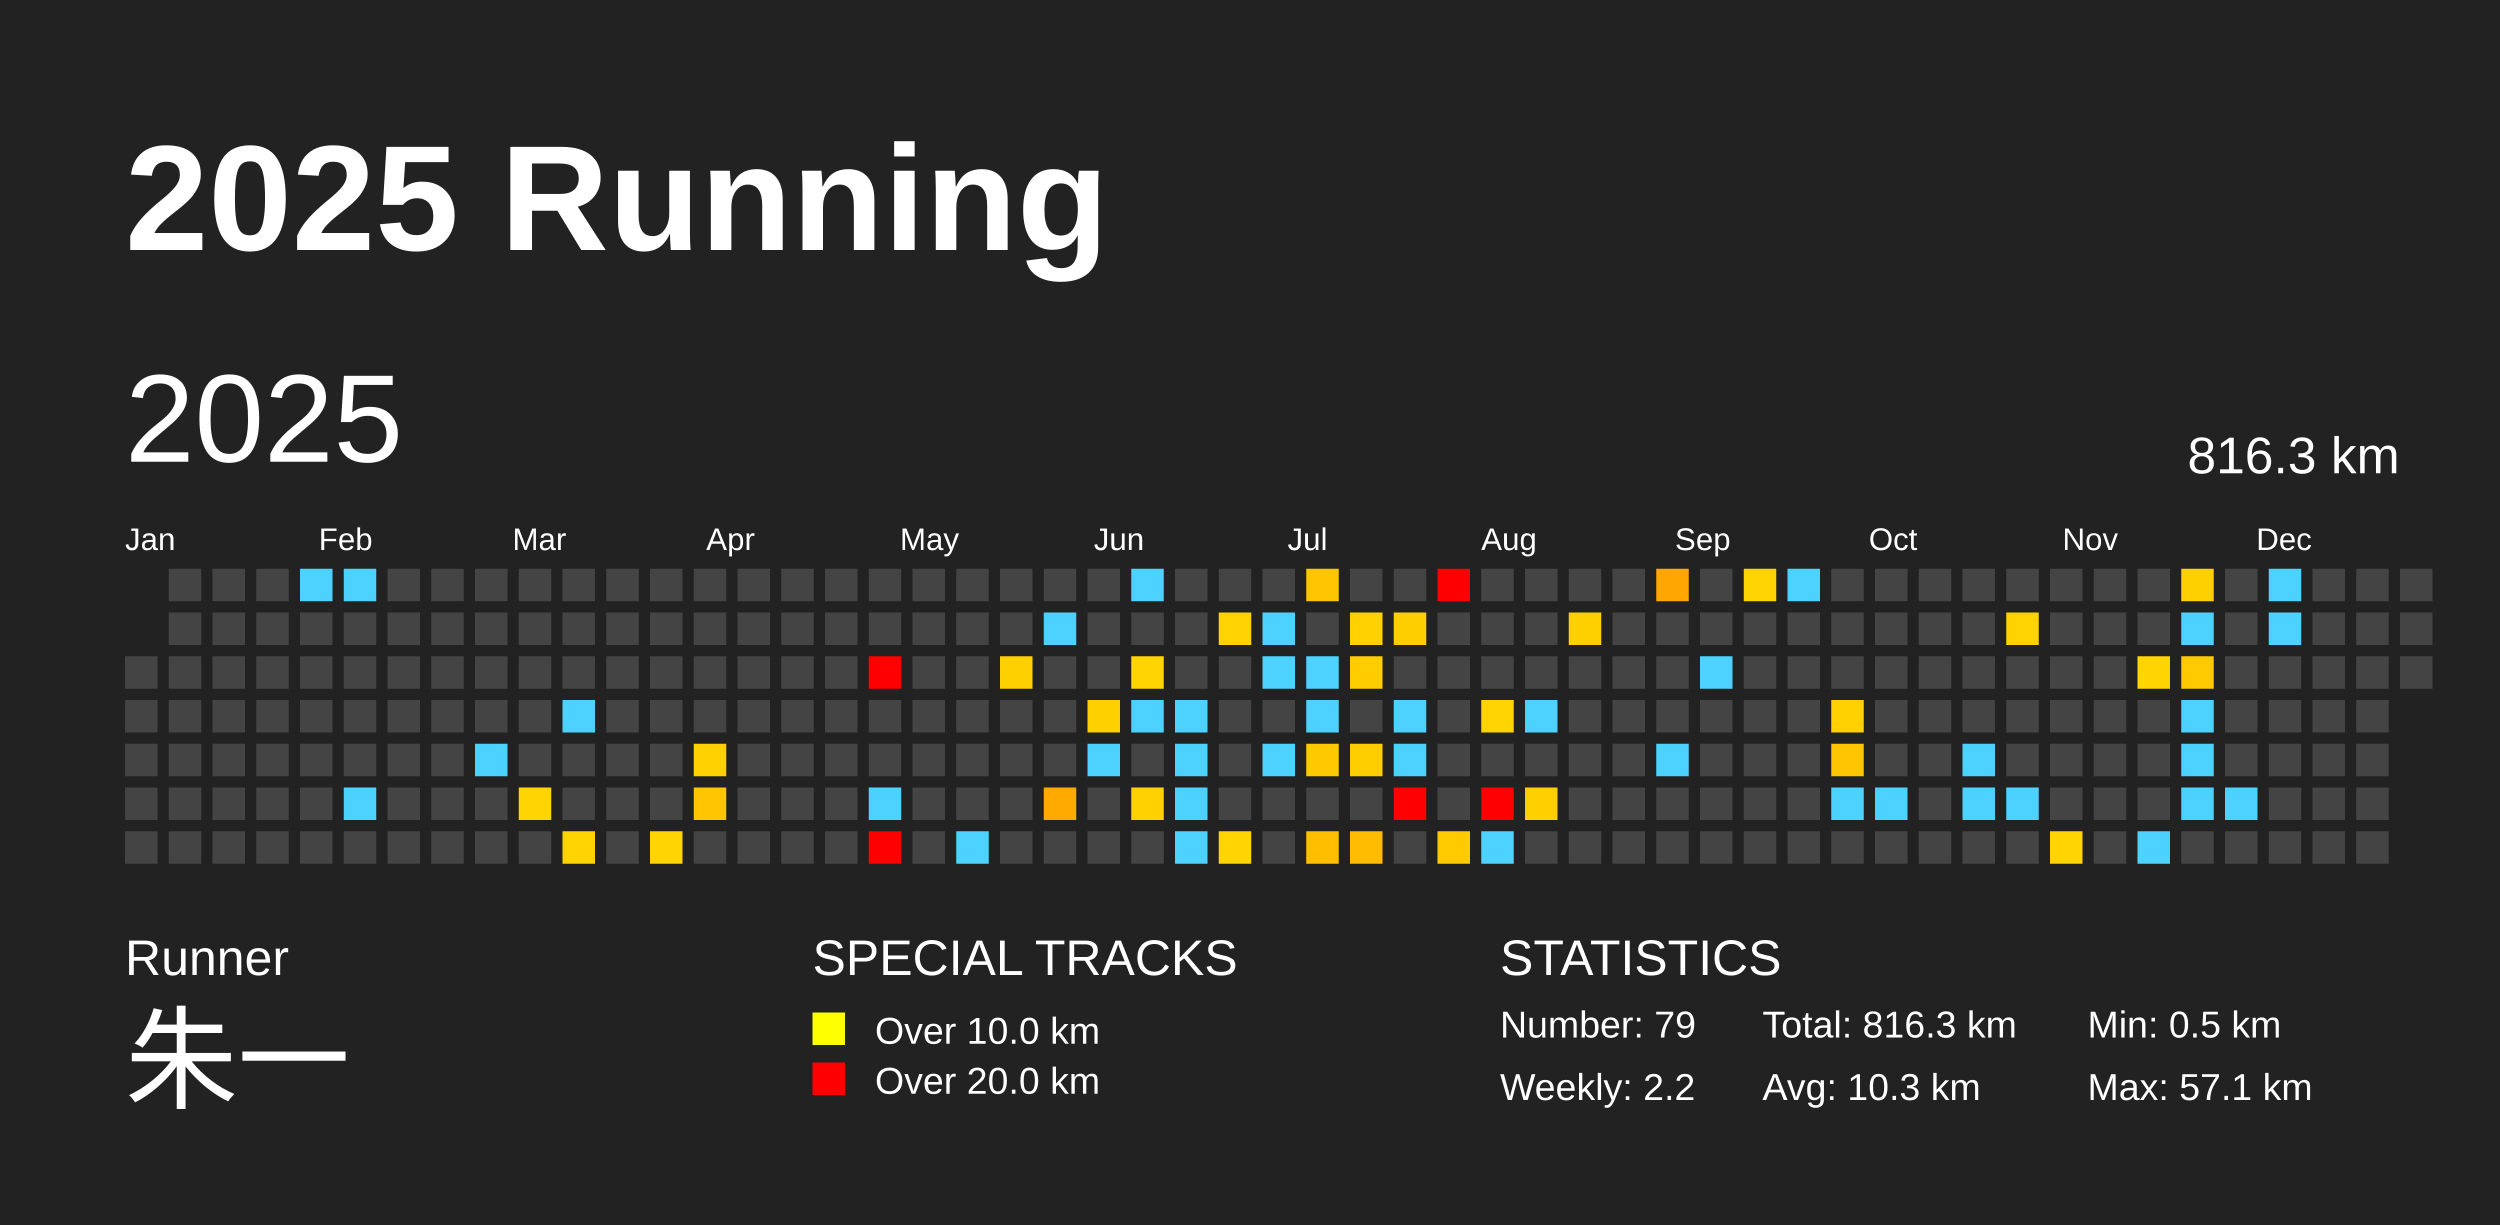
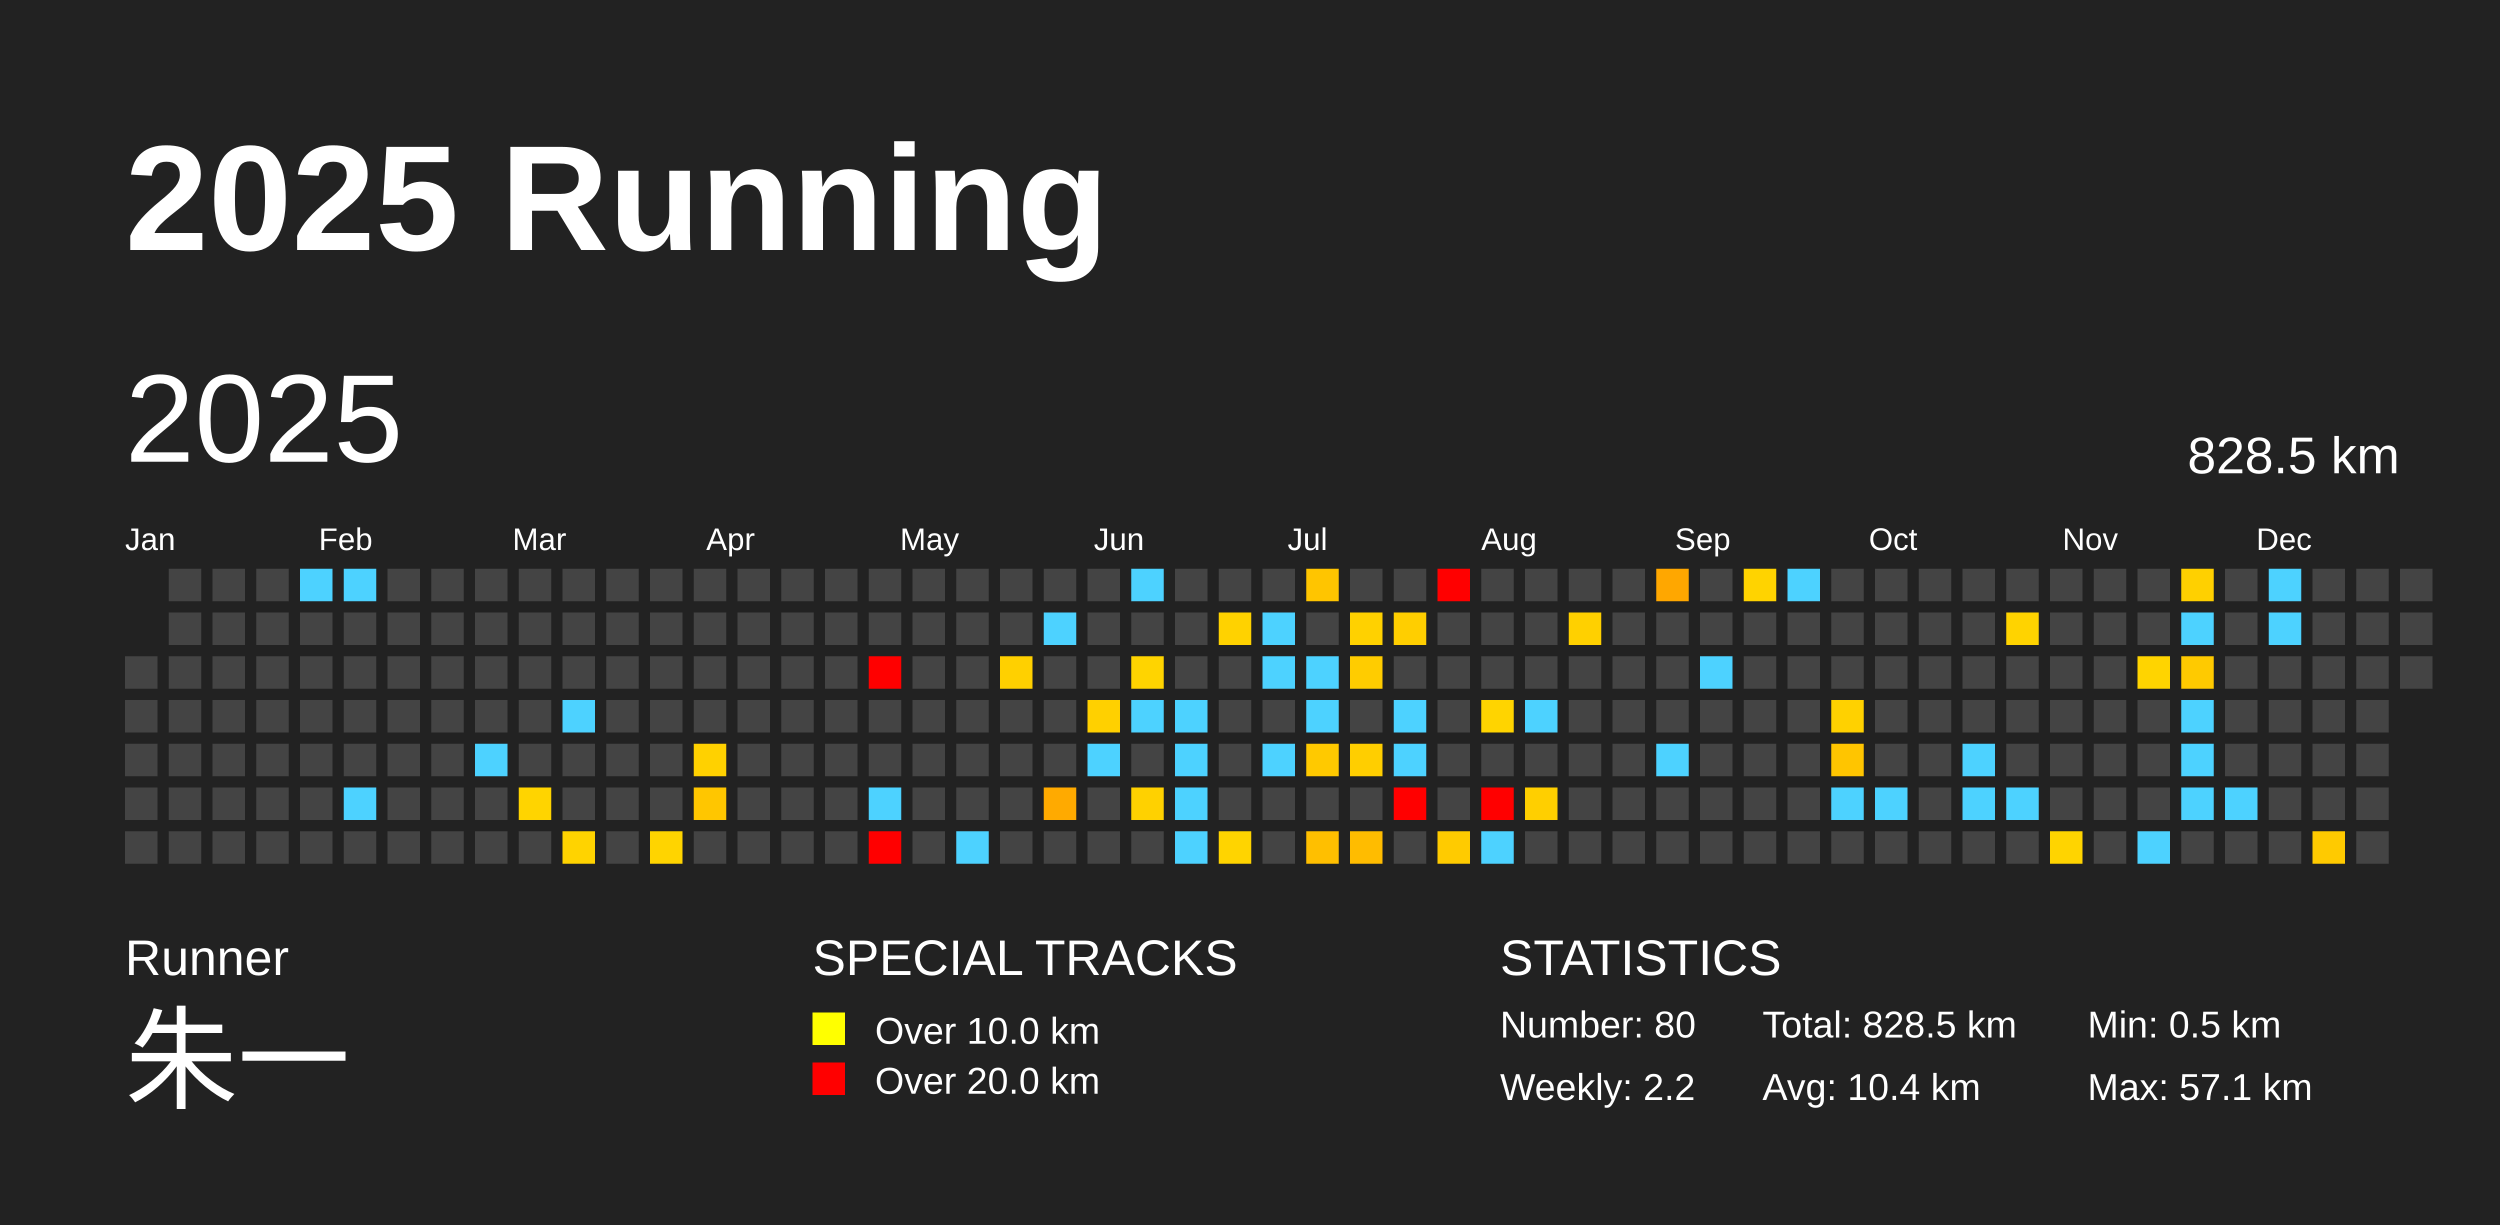
<svg xmlns="http://www.w3.org/2000/svg" baseProfile="full" height="98mm" version="1.1" viewBox="0,0,200,98" width="200mm">
  <defs />
  <rect fill="#222222" height="98" width="200" x="0" y="0" />
  <text fill="#FFFFFF" style="font-size:12px; font-family:Arial; font-weight:bold;" x="10" y="20">2025 Running</text>
  <text fill="#FFFFFF" style="font-size:4px; font-family:Arial" x="10" y="78">Runner</text>
  <text fill="#FFFFFF" style="font-size:9px; font-family:Arial" x="10" y="88">朱一</text>
  <text fill="#FFFFFF" style="font-size:4px; font-family:Arial" x="65" y="78">SPECIAL TRACKS</text>
  <rect fill="yellow" height="2.6" width="2.6" x="65" y="81" />
  <text fill="#FFFFFF" style="font-size:3px; font-family:Arial" x="70" y="83.5">Over 10.0 km</text>
  <rect fill="red" height="2.6" width="2.6" x="65" y="85" />
  <text fill="#FFFFFF" style="font-size:3px; font-family:Arial" x="70" y="87.5">Over 20.0 km</text>
  <text fill="#FFFFFF" style="font-size:4px; font-family:Arial" x="120" y="78">STATISTICS</text>
-   <text fill="#FFFFFF" style="font-size:3px; font-family:Arial" x="120" y="83">Number: 79</text>
+   <text fill="#FFFFFF" style="font-size:3px; font-family:Arial" x="120" y="83">Number: 80</text>
  <text fill="#FFFFFF" style="font-size:3px; font-family:Arial" x="120" y="88">Weekly: 2.2</text>
-   <text fill="#FFFFFF" style="font-size:3px; font-family:Arial" x="141" y="83">Total: 816.3 km</text>
-   <text fill="#FFFFFF" style="font-size:3px; font-family:Arial" x="141" y="88">Avg: 10.3 km</text>
+   <text fill="#FFFFFF" style="font-size:3px; font-family:Arial" x="141" y="83">Total: 828.5 km</text>
+   <text fill="#FFFFFF" style="font-size:3px; font-family:Arial" x="141" y="88">Avg: 10.4 km</text>
  <text fill="#FFFFFF" style="font-size:3px; font-family:Arial" x="167" y="83">Min: 0.5 km</text>
  <text fill="#FFFFFF" style="font-size:3px; font-family:Arial" x="167" y="88">Max: 57.1 km</text>
  <text dominant-baseline="hanging" fill="#FFFFFF" style="font-size:10.0px; font-family:Arial;" x="10" y="30">2025</text>
-   <text dominant-baseline="hanging" fill="#FFFFFF" style="font-size:4.125px; font-family:Arial;" x="175" y="35">816.3 km</text>
+   <text dominant-baseline="hanging" fill="#FFFFFF" style="font-size:4.125px; font-family:Arial;" x="175" y="35">828.5 km</text>
  <text fill="#FFFFFF" style="font-size:2.5px; font-family:Arial" x="10.0" y="44">Jan</text>
  <text fill="#FFFFFF" style="font-size:2.5px; font-family:Arial" x="25.5" y="44">Feb</text>
  <text fill="#FFFFFF" style="font-size:2.5px; font-family:Arial" x="41.0" y="44">Mar</text>
  <text fill="#FFFFFF" style="font-size:2.5px; font-family:Arial" x="56.5" y="44">Apr</text>
  <text fill="#FFFFFF" style="font-size:2.5px; font-family:Arial" x="72.0" y="44">May</text>
  <text fill="#FFFFFF" style="font-size:2.5px; font-family:Arial" x="87.5" y="44">Jun</text>
  <text fill="#FFFFFF" style="font-size:2.5px; font-family:Arial" x="103.0" y="44">Jul</text>
  <text fill="#FFFFFF" style="font-size:2.5px; font-family:Arial" x="118.5" y="44">Aug</text>
  <text fill="#FFFFFF" style="font-size:2.5px; font-family:Arial" x="134.0" y="44">Sep</text>
  <text fill="#FFFFFF" style="font-size:2.5px; font-family:Arial" x="149.5" y="44">Oct</text>
  <text fill="#FFFFFF" style="font-size:2.5px; font-family:Arial" x="165.0" y="44">Nov</text>
  <text fill="#FFFFFF" style="font-size:2.5px; font-family:Arial" x="180.5" y="44">Dec</text>
  <rect fill="#444444" height="2.6" width="2.6" x="10.0" y="52.5" />
  <rect fill="#444444" height="2.6" width="2.6" x="10.0" y="56.0" />
  <rect fill="#444444" height="2.6" width="2.6" x="10.0" y="59.5" />
  <rect fill="#444444" height="2.6" width="2.6" x="10.0" y="63.0" />
  <rect fill="#444444" height="2.6" width="2.6" x="10.0" y="66.5" />
  <rect fill="#444444" height="2.6" width="2.6" x="13.5" y="45.5" />
  <rect fill="#444444" height="2.6" width="2.6" x="13.5" y="49.0" />
  <rect fill="#444444" height="2.6" width="2.6" x="13.5" y="52.5" />
  <rect fill="#444444" height="2.6" width="2.6" x="13.5" y="56.0" />
  <rect fill="#444444" height="2.6" width="2.6" x="13.5" y="59.5" />
  <rect fill="#444444" height="2.6" width="2.6" x="13.5" y="63.0" />
  <rect fill="#444444" height="2.6" width="2.6" x="13.5" y="66.5" />
  <rect fill="#444444" height="2.6" width="2.6" x="17.0" y="45.5" />
  <rect fill="#444444" height="2.6" width="2.6" x="17.0" y="49.0" />
  <rect fill="#444444" height="2.6" width="2.6" x="17.0" y="52.5" />
  <rect fill="#444444" height="2.6" width="2.6" x="17.0" y="56.0" />
  <rect fill="#444444" height="2.6" width="2.6" x="17.0" y="59.5" />
  <rect fill="#444444" height="2.6" width="2.6" x="17.0" y="63.0" />
  <rect fill="#444444" height="2.6" width="2.6" x="17.0" y="66.5" />
  <rect fill="#444444" height="2.6" width="2.6" x="20.5" y="45.5" />
  <rect fill="#444444" height="2.6" width="2.6" x="20.5" y="49.0" />
  <rect fill="#444444" height="2.6" width="2.6" x="20.5" y="52.5" />
  <rect fill="#444444" height="2.6" width="2.6" x="20.5" y="56.0" />
  <rect fill="#444444" height="2.6" width="2.6" x="20.5" y="59.5" />
  <rect fill="#444444" height="2.6" width="2.6" x="20.5" y="63.0" />
  <rect fill="#444444" height="2.6" width="2.6" x="20.5" y="66.5" />
  <rect fill="#4dd2ff" height="2.6" width="2.6" x="24.0" y="45.5" />
  <rect fill="#444444" height="2.6" width="2.6" x="24.0" y="49.0" />
  <rect fill="#444444" height="2.6" width="2.6" x="24.0" y="52.5" />
  <rect fill="#444444" height="2.6" width="2.6" x="24.0" y="56.0" />
  <rect fill="#444444" height="2.6" width="2.6" x="24.0" y="59.5" />
  <rect fill="#444444" height="2.6" width="2.6" x="24.0" y="63.0" />
  <rect fill="#444444" height="2.6" width="2.6" x="24.0" y="66.5" />
  <rect fill="#4dd2ff" height="2.6" width="2.6" x="27.5" y="45.5" />
  <rect fill="#444444" height="2.6" width="2.6" x="27.5" y="49.0" />
  <rect fill="#444444" height="2.6" width="2.6" x="27.5" y="52.5" />
  <rect fill="#444444" height="2.6" width="2.6" x="27.5" y="56.0" />
  <rect fill="#444444" height="2.6" width="2.6" x="27.5" y="59.5" />
  <rect fill="#4dd2ff" height="2.6" width="2.6" x="27.5" y="63.0" />
  <rect fill="#444444" height="2.6" width="2.6" x="27.5" y="66.5" />
  <rect fill="#444444" height="2.6" width="2.6" x="31.0" y="45.5" />
  <rect fill="#444444" height="2.6" width="2.6" x="31.0" y="49.0" />
  <rect fill="#444444" height="2.6" width="2.6" x="31.0" y="52.5" />
  <rect fill="#444444" height="2.6" width="2.6" x="31.0" y="56.0" />
  <rect fill="#444444" height="2.6" width="2.6" x="31.0" y="59.5" />
  <rect fill="#444444" height="2.6" width="2.6" x="31.0" y="63.0" />
  <rect fill="#444444" height="2.6" width="2.6" x="31.0" y="66.5" />
  <rect fill="#444444" height="2.6" width="2.6" x="34.5" y="45.5" />
  <rect fill="#444444" height="2.6" width="2.6" x="34.5" y="49.0" />
  <rect fill="#444444" height="2.6" width="2.6" x="34.5" y="52.5" />
  <rect fill="#444444" height="2.6" width="2.6" x="34.5" y="56.0" />
  <rect fill="#444444" height="2.6" width="2.6" x="34.5" y="59.5" />
  <rect fill="#444444" height="2.6" width="2.6" x="34.5" y="63.0" />
  <rect fill="#444444" height="2.6" width="2.6" x="34.5" y="66.5" />
  <rect fill="#444444" height="2.6" width="2.6" x="38.0" y="45.5" />
  <rect fill="#444444" height="2.6" width="2.6" x="38.0" y="49.0" />
  <rect fill="#444444" height="2.6" width="2.6" x="38.0" y="52.5" />
  <rect fill="#444444" height="2.6" width="2.6" x="38.0" y="56.0" />
  <rect fill="#4dd2ff" height="2.6" width="2.6" x="38.0" y="59.5" />
  <rect fill="#444444" height="2.6" width="2.6" x="38.0" y="63.0" />
  <rect fill="#444444" height="2.6" width="2.6" x="38.0" y="66.5" />
  <rect fill="#444444" height="2.6" width="2.6" x="41.5" y="45.5" />
  <rect fill="#444444" height="2.6" width="2.6" x="41.5" y="49.0" />
  <rect fill="#444444" height="2.6" width="2.6" x="41.5" y="52.5" />
  <rect fill="#444444" height="2.6" width="2.6" x="41.5" y="56.0" />
  <rect fill="#444444" height="2.6" width="2.6" x="41.5" y="59.5" />
  <rect fill="#ffd400" height="2.6" width="2.6" x="41.5" y="63.0" />
  <rect fill="#444444" height="2.6" width="2.6" x="41.5" y="66.5" />
  <rect fill="#444444" height="2.6" width="2.6" x="45.0" y="45.5" />
  <rect fill="#444444" height="2.6" width="2.6" x="45.0" y="49.0" />
  <rect fill="#444444" height="2.6" width="2.6" x="45.0" y="52.5" />
  <rect fill="#4dd2ff" height="2.6" width="2.6" x="45.0" y="56.0" />
  <rect fill="#444444" height="2.6" width="2.6" x="45.0" y="59.5" />
  <rect fill="#444444" height="2.6" width="2.6" x="45.0" y="63.0" />
  <rect fill="#ffd300" height="2.6" width="2.6" x="45.0" y="66.5" />
  <rect fill="#444444" height="2.6" width="2.6" x="48.5" y="45.5" />
  <rect fill="#444444" height="2.6" width="2.6" x="48.5" y="49.0" />
  <rect fill="#444444" height="2.6" width="2.6" x="48.5" y="52.5" />
  <rect fill="#444444" height="2.6" width="2.6" x="48.5" y="56.0" />
  <rect fill="#444444" height="2.6" width="2.6" x="48.5" y="59.5" />
  <rect fill="#444444" height="2.6" width="2.6" x="48.5" y="63.0" />
  <rect fill="#444444" height="2.6" width="2.6" x="48.5" y="66.5" />
  <rect fill="#444444" height="2.6" width="2.6" x="52.0" y="45.5" />
  <rect fill="#444444" height="2.6" width="2.6" x="52.0" y="49.0" />
  <rect fill="#444444" height="2.6" width="2.6" x="52.0" y="52.5" />
  <rect fill="#444444" height="2.6" width="2.6" x="52.0" y="56.0" />
  <rect fill="#444444" height="2.6" width="2.6" x="52.0" y="59.5" />
  <rect fill="#444444" height="2.6" width="2.6" x="52.0" y="63.0" />
  <rect fill="#ffd400" height="2.6" width="2.6" x="52.0" y="66.5" />
  <rect fill="#444444" height="2.6" width="2.6" x="55.5" y="45.5" />
  <rect fill="#444444" height="2.6" width="2.6" x="55.5" y="49.0" />
  <rect fill="#444444" height="2.6" width="2.6" x="55.5" y="52.5" />
  <rect fill="#444444" height="2.6" width="2.6" x="55.5" y="56.0" />
  <rect fill="#ffd100" height="2.6" width="2.6" x="55.5" y="59.5" />
  <rect fill="#ffc600" height="2.6" width="2.6" x="55.5" y="63.0" />
  <rect fill="#444444" height="2.6" width="2.6" x="55.5" y="66.5" />
  <rect fill="#444444" height="2.6" width="2.6" x="59.0" y="45.5" />
  <rect fill="#444444" height="2.6" width="2.6" x="59.0" y="49.0" />
  <rect fill="#444444" height="2.6" width="2.6" x="59.0" y="52.5" />
  <rect fill="#444444" height="2.6" width="2.6" x="59.0" y="56.0" />
  <rect fill="#444444" height="2.6" width="2.6" x="59.0" y="59.5" />
  <rect fill="#444444" height="2.6" width="2.6" x="59.0" y="63.0" />
  <rect fill="#444444" height="2.6" width="2.6" x="59.0" y="66.5" />
  <rect fill="#444444" height="2.6" width="2.6" x="62.5" y="45.5" />
  <rect fill="#444444" height="2.6" width="2.6" x="62.5" y="49.0" />
  <rect fill="#444444" height="2.6" width="2.6" x="62.5" y="52.5" />
  <rect fill="#444444" height="2.6" width="2.6" x="62.5" y="56.0" />
  <rect fill="#444444" height="2.6" width="2.6" x="62.5" y="59.5" />
  <rect fill="#444444" height="2.6" width="2.6" x="62.5" y="63.0" />
  <rect fill="#444444" height="2.6" width="2.6" x="62.5" y="66.5" />
  <rect fill="#444444" height="2.6" width="2.6" x="66.0" y="45.5" />
  <rect fill="#444444" height="2.6" width="2.6" x="66.0" y="49.0" />
  <rect fill="#444444" height="2.6" width="2.6" x="66.0" y="52.5" />
  <rect fill="#444444" height="2.6" width="2.6" x="66.0" y="56.0" />
  <rect fill="#444444" height="2.6" width="2.6" x="66.0" y="59.5" />
  <rect fill="#444444" height="2.6" width="2.6" x="66.0" y="63.0" />
  <rect fill="#444444" height="2.6" width="2.6" x="66.0" y="66.5" />
  <rect fill="#444444" height="2.6" width="2.6" x="69.5" y="45.5" />
  <rect fill="#444444" height="2.6" width="2.6" x="69.5" y="49.0" />
  <rect fill="red" height="2.6" width="2.6" x="69.5" y="52.5" />
  <rect fill="#444444" height="2.6" width="2.6" x="69.5" y="56.0" />
  <rect fill="#444444" height="2.6" width="2.6" x="69.5" y="59.5" />
  <rect fill="#4dd2ff" height="2.6" width="2.6" x="69.5" y="63.0" />
  <rect fill="red" height="2.6" width="2.6" x="69.5" y="66.5" />
  <rect fill="#444444" height="2.6" width="2.6" x="73.0" y="45.5" />
  <rect fill="#444444" height="2.6" width="2.6" x="73.0" y="49.0" />
  <rect fill="#444444" height="2.6" width="2.6" x="73.0" y="52.5" />
  <rect fill="#444444" height="2.6" width="2.6" x="73.0" y="56.0" />
  <rect fill="#444444" height="2.6" width="2.6" x="73.0" y="59.5" />
  <rect fill="#444444" height="2.6" width="2.6" x="73.0" y="63.0" />
  <rect fill="#444444" height="2.6" width="2.6" x="73.0" y="66.5" />
  <rect fill="#444444" height="2.6" width="2.6" x="76.5" y="45.5" />
  <rect fill="#444444" height="2.6" width="2.6" x="76.5" y="49.0" />
  <rect fill="#444444" height="2.6" width="2.6" x="76.5" y="52.5" />
  <rect fill="#444444" height="2.6" width="2.6" x="76.5" y="56.0" />
  <rect fill="#444444" height="2.6" width="2.6" x="76.5" y="59.5" />
  <rect fill="#444444" height="2.6" width="2.6" x="76.5" y="63.0" />
  <rect fill="#4dd2ff" height="2.6" width="2.6" x="76.5" y="66.5" />
  <rect fill="#444444" height="2.6" width="2.6" x="80.0" y="45.5" />
  <rect fill="#444444" height="2.6" width="2.6" x="80.0" y="49.0" />
  <rect fill="#ffd000" height="2.6" width="2.6" x="80.0" y="52.5" />
  <rect fill="#444444" height="2.6" width="2.6" x="80.0" y="56.0" />
  <rect fill="#444444" height="2.6" width="2.6" x="80.0" y="59.5" />
  <rect fill="#444444" height="2.6" width="2.6" x="80.0" y="63.0" />
  <rect fill="#444444" height="2.6" width="2.6" x="80.0" y="66.5" />
  <rect fill="#444444" height="2.6" width="2.6" x="83.5" y="45.5" />
  <rect fill="#4dd2ff" height="2.6" width="2.6" x="83.5" y="49.0" />
  <rect fill="#444444" height="2.6" width="2.6" x="83.5" y="52.5" />
  <rect fill="#444444" height="2.6" width="2.6" x="83.5" y="56.0" />
  <rect fill="#444444" height="2.6" width="2.6" x="83.5" y="59.5" />
  <rect fill="#ffaa00" height="2.6" width="2.6" x="83.5" y="63.0" />
  <rect fill="#444444" height="2.6" width="2.6" x="83.5" y="66.5" />
  <rect fill="#444444" height="2.6" width="2.6" x="87.0" y="45.5" />
  <rect fill="#444444" height="2.6" width="2.6" x="87.0" y="49.0" />
  <rect fill="#444444" height="2.6" width="2.6" x="87.0" y="52.5" />
  <rect fill="#ffd000" height="2.6" width="2.6" x="87.0" y="56.0" />
  <rect fill="#4dd2ff" height="2.6" width="2.6" x="87.0" y="59.5" />
  <rect fill="#444444" height="2.6" width="2.6" x="87.0" y="63.0" />
  <rect fill="#444444" height="2.6" width="2.6" x="87.0" y="66.5" />
  <rect fill="#4dd2ff" height="2.6" width="2.6" x="90.5" y="45.5" />
  <rect fill="#444444" height="2.6" width="2.6" x="90.5" y="49.0" />
  <rect fill="#ffd400" height="2.6" width="2.6" x="90.5" y="52.5" />
  <rect fill="#4dd2ff" height="2.6" width="2.6" x="90.5" y="56.0" />
  <rect fill="#444444" height="2.6" width="2.6" x="90.5" y="59.5" />
  <rect fill="#ffd100" height="2.6" width="2.6" x="90.5" y="63.0" />
  <rect fill="#444444" height="2.6" width="2.6" x="90.5" y="66.5" />
  <rect fill="#444444" height="2.6" width="2.6" x="94.0" y="45.5" />
  <rect fill="#444444" height="2.6" width="2.6" x="94.0" y="49.0" />
  <rect fill="#444444" height="2.6" width="2.6" x="94.0" y="52.5" />
  <rect fill="#4dd2ff" height="2.6" width="2.6" x="94.0" y="56.0" />
  <rect fill="#4dd2ff" height="2.6" width="2.6" x="94.0" y="59.5" />
  <rect fill="#4dd2ff" height="2.6" width="2.6" x="94.0" y="63.0" />
  <rect fill="#4dd2ff" height="2.6" width="2.6" x="94.0" y="66.5" />
  <rect fill="#444444" height="2.6" width="2.6" x="97.5" y="45.5" />
  <rect fill="#ffd200" height="2.6" width="2.6" x="97.5" y="49.0" />
  <rect fill="#444444" height="2.6" width="2.6" x="97.5" y="52.5" />
  <rect fill="#444444" height="2.6" width="2.6" x="97.5" y="56.0" />
  <rect fill="#444444" height="2.6" width="2.6" x="97.5" y="59.5" />
  <rect fill="#444444" height="2.6" width="2.6" x="97.5" y="63.0" />
  <rect fill="#ffd400" height="2.6" width="2.6" x="97.5" y="66.5" />
  <rect fill="#444444" height="2.6" width="2.6" x="101.0" y="45.5" />
  <rect fill="#4dd2ff" height="2.6" width="2.6" x="101.0" y="49.0" />
  <rect fill="#4dd2ff" height="2.6" width="2.6" x="101.0" y="52.5" />
  <rect fill="#444444" height="2.6" width="2.6" x="101.0" y="56.0" />
  <rect fill="#4dd2ff" height="2.6" width="2.6" x="101.0" y="59.5" />
  <rect fill="#444444" height="2.6" width="2.6" x="101.0" y="63.0" />
  <rect fill="#444444" height="2.6" width="2.6" x="101.0" y="66.5" />
  <rect fill="#ffc500" height="2.6" width="2.6" x="104.5" y="45.5" />
  <rect fill="#444444" height="2.6" width="2.6" x="104.5" y="49.0" />
  <rect fill="#4dd2ff" height="2.6" width="2.6" x="104.5" y="52.5" />
  <rect fill="#4dd2ff" height="2.6" width="2.6" x="104.5" y="56.0" />
  <rect fill="#ffc900" height="2.6" width="2.6" x="104.5" y="59.5" />
  <rect fill="#444444" height="2.6" width="2.6" x="104.5" y="63.0" />
  <rect fill="#ffbf00" height="2.6" width="2.6" x="104.5" y="66.5" />
  <rect fill="#444444" height="2.6" width="2.6" x="108.0" y="45.5" />
  <rect fill="#ffd100" height="2.6" width="2.6" x="108.0" y="49.0" />
  <rect fill="#ffcc00" height="2.6" width="2.6" x="108.0" y="52.5" />
  <rect fill="#444444" height="2.6" width="2.6" x="108.0" y="56.0" />
  <rect fill="#ffce00" height="2.6" width="2.6" x="108.0" y="59.5" />
  <rect fill="#444444" height="2.6" width="2.6" x="108.0" y="63.0" />
  <rect fill="#ffbc00" height="2.6" width="2.6" x="108.0" y="66.5" />
  <rect fill="#444444" height="2.6" width="2.6" x="111.5" y="45.5" />
  <rect fill="#ffce00" height="2.6" width="2.6" x="111.5" y="49.0" />
  <rect fill="#444444" height="2.6" width="2.6" x="111.5" y="52.5" />
  <rect fill="#4dd2ff" height="2.6" width="2.6" x="111.5" y="56.0" />
  <rect fill="#4dd2ff" height="2.6" width="2.6" x="111.5" y="59.5" />
  <rect fill="red" height="2.6" width="2.6" x="111.5" y="63.0" />
  <rect fill="#444444" height="2.6" width="2.6" x="111.5" y="66.5" />
  <rect fill="red" height="2.6" width="2.6" x="115.0" y="45.5" />
  <rect fill="#444444" height="2.6" width="2.6" x="115.0" y="49.0" />
  <rect fill="#444444" height="2.6" width="2.6" x="115.0" y="52.5" />
  <rect fill="#444444" height="2.6" width="2.6" x="115.0" y="56.0" />
  <rect fill="#444444" height="2.6" width="2.6" x="115.0" y="59.5" />
  <rect fill="#444444" height="2.6" width="2.6" x="115.0" y="63.0" />
  <rect fill="#ffcb00" height="2.6" width="2.6" x="115.0" y="66.5" />
  <rect fill="#444444" height="2.6" width="2.6" x="118.5" y="45.5" />
  <rect fill="#444444" height="2.6" width="2.6" x="118.5" y="49.0" />
  <rect fill="#444444" height="2.6" width="2.6" x="118.5" y="52.5" />
  <rect fill="#ffd400" height="2.6" width="2.6" x="118.5" y="56.0" />
  <rect fill="#444444" height="2.6" width="2.6" x="118.5" y="59.5" />
  <rect fill="red" height="2.6" width="2.6" x="118.5" y="63.0" />
  <rect fill="#4dd2ff" height="2.6" width="2.6" x="118.5" y="66.5" />
  <rect fill="#444444" height="2.6" width="2.6" x="122.0" y="45.5" />
  <rect fill="#444444" height="2.6" width="2.6" x="122.0" y="49.0" />
  <rect fill="#444444" height="2.6" width="2.6" x="122.0" y="52.5" />
  <rect fill="#4dd2ff" height="2.6" width="2.6" x="122.0" y="56.0" />
  <rect fill="#444444" height="2.6" width="2.6" x="122.0" y="59.5" />
  <rect fill="#ffcf00" height="2.6" width="2.6" x="122.0" y="63.0" />
  <rect fill="#444444" height="2.6" width="2.6" x="122.0" y="66.5" />
  <rect fill="#444444" height="2.6" width="2.6" x="125.5" y="45.5" />
  <rect fill="#ffd000" height="2.6" width="2.6" x="125.5" y="49.0" />
  <rect fill="#444444" height="2.6" width="2.6" x="125.5" y="52.5" />
  <rect fill="#444444" height="2.6" width="2.6" x="125.5" y="56.0" />
  <rect fill="#444444" height="2.6" width="2.6" x="125.5" y="59.5" />
  <rect fill="#444444" height="2.6" width="2.6" x="125.5" y="63.0" />
  <rect fill="#444444" height="2.6" width="2.6" x="125.5" y="66.5" />
  <rect fill="#444444" height="2.6" width="2.6" x="129.0" y="45.5" />
  <rect fill="#444444" height="2.6" width="2.6" x="129.0" y="49.0" />
  <rect fill="#444444" height="2.6" width="2.6" x="129.0" y="52.5" />
  <rect fill="#444444" height="2.6" width="2.6" x="129.0" y="56.0" />
  <rect fill="#444444" height="2.6" width="2.6" x="129.0" y="59.5" />
  <rect fill="#444444" height="2.6" width="2.6" x="129.0" y="63.0" />
  <rect fill="#444444" height="2.6" width="2.6" x="129.0" y="66.5" />
  <rect fill="#ffa700" height="2.6" width="2.6" x="132.5" y="45.5" />
  <rect fill="#444444" height="2.6" width="2.6" x="132.5" y="49.0" />
  <rect fill="#444444" height="2.6" width="2.6" x="132.5" y="52.5" />
  <rect fill="#444444" height="2.6" width="2.6" x="132.5" y="56.0" />
  <rect fill="#4dd2ff" height="2.6" width="2.6" x="132.5" y="59.5" />
  <rect fill="#444444" height="2.6" width="2.6" x="132.5" y="63.0" />
  <rect fill="#444444" height="2.6" width="2.6" x="132.5" y="66.5" />
  <rect fill="#444444" height="2.6" width="2.6" x="136.0" y="45.5" />
  <rect fill="#444444" height="2.6" width="2.6" x="136.0" y="49.0" />
  <rect fill="#4dd2ff" height="2.6" width="2.6" x="136.0" y="52.5" />
  <rect fill="#444444" height="2.6" width="2.6" x="136.0" y="56.0" />
  <rect fill="#444444" height="2.6" width="2.6" x="136.0" y="59.5" />
  <rect fill="#444444" height="2.6" width="2.6" x="136.0" y="63.0" />
  <rect fill="#444444" height="2.6" width="2.6" x="136.0" y="66.5" />
  <rect fill="#ffd300" height="2.6" width="2.6" x="139.5" y="45.5" />
  <rect fill="#444444" height="2.6" width="2.6" x="139.5" y="49.0" />
  <rect fill="#444444" height="2.6" width="2.6" x="139.5" y="52.5" />
  <rect fill="#444444" height="2.6" width="2.6" x="139.5" y="56.0" />
  <rect fill="#444444" height="2.6" width="2.6" x="139.5" y="59.5" />
  <rect fill="#444444" height="2.6" width="2.6" x="139.5" y="63.0" />
  <rect fill="#444444" height="2.6" width="2.6" x="139.5" y="66.5" />
  <rect fill="#4dd2ff" height="2.6" width="2.6" x="143.0" y="45.5" />
  <rect fill="#444444" height="2.6" width="2.6" x="143.0" y="49.0" />
  <rect fill="#444444" height="2.6" width="2.6" x="143.0" y="52.5" />
  <rect fill="#444444" height="2.6" width="2.6" x="143.0" y="56.0" />
  <rect fill="#444444" height="2.6" width="2.6" x="143.0" y="59.5" />
  <rect fill="#444444" height="2.6" width="2.6" x="143.0" y="63.0" />
  <rect fill="#444444" height="2.6" width="2.6" x="143.0" y="66.5" />
  <rect fill="#444444" height="2.6" width="2.6" x="146.5" y="45.5" />
  <rect fill="#444444" height="2.6" width="2.6" x="146.5" y="49.0" />
  <rect fill="#444444" height="2.6" width="2.6" x="146.5" y="52.5" />
  <rect fill="#ffd100" height="2.6" width="2.6" x="146.5" y="56.0" />
  <rect fill="#ffc500" height="2.6" width="2.6" x="146.5" y="59.5" />
  <rect fill="#4dd2ff" height="2.6" width="2.6" x="146.5" y="63.0" />
  <rect fill="#444444" height="2.6" width="2.6" x="146.5" y="66.5" />
  <rect fill="#444444" height="2.6" width="2.6" x="150.0" y="45.5" />
  <rect fill="#444444" height="2.6" width="2.6" x="150.0" y="49.0" />
  <rect fill="#444444" height="2.6" width="2.6" x="150.0" y="52.5" />
  <rect fill="#444444" height="2.6" width="2.6" x="150.0" y="56.0" />
  <rect fill="#444444" height="2.6" width="2.6" x="150.0" y="59.5" />
  <rect fill="#4dd2ff" height="2.6" width="2.6" x="150.0" y="63.0" />
  <rect fill="#444444" height="2.6" width="2.6" x="150.0" y="66.5" />
  <rect fill="#444444" height="2.6" width="2.6" x="153.5" y="45.5" />
  <rect fill="#444444" height="2.6" width="2.6" x="153.5" y="49.0" />
  <rect fill="#444444" height="2.6" width="2.6" x="153.5" y="52.5" />
  <rect fill="#444444" height="2.6" width="2.6" x="153.5" y="56.0" />
  <rect fill="#444444" height="2.6" width="2.6" x="153.5" y="59.5" />
  <rect fill="#444444" height="2.6" width="2.6" x="153.5" y="63.0" />
  <rect fill="#444444" height="2.6" width="2.6" x="153.5" y="66.5" />
  <rect fill="#444444" height="2.6" width="2.6" x="157.0" y="45.5" />
  <rect fill="#444444" height="2.6" width="2.6" x="157.0" y="49.0" />
  <rect fill="#444444" height="2.6" width="2.6" x="157.0" y="52.5" />
  <rect fill="#444444" height="2.6" width="2.6" x="157.0" y="56.0" />
  <rect fill="#4dd2ff" height="2.6" width="2.6" x="157.0" y="59.5" />
  <rect fill="#4dd2ff" height="2.6" width="2.6" x="157.0" y="63.0" />
  <rect fill="#444444" height="2.6" width="2.6" x="157.0" y="66.5" />
  <rect fill="#444444" height="2.6" width="2.6" x="160.5" y="45.5" />
  <rect fill="#ffd300" height="2.6" width="2.6" x="160.5" y="49.0" />
  <rect fill="#444444" height="2.6" width="2.6" x="160.5" y="52.5" />
  <rect fill="#444444" height="2.6" width="2.6" x="160.5" y="56.0" />
  <rect fill="#444444" height="2.6" width="2.6" x="160.5" y="59.5" />
  <rect fill="#4dd2ff" height="2.6" width="2.6" x="160.5" y="63.0" />
  <rect fill="#444444" height="2.6" width="2.6" x="160.5" y="66.5" />
  <rect fill="#444444" height="2.6" width="2.6" x="164.0" y="45.5" />
  <rect fill="#444444" height="2.6" width="2.6" x="164.0" y="49.0" />
  <rect fill="#444444" height="2.6" width="2.6" x="164.0" y="52.5" />
  <rect fill="#444444" height="2.6" width="2.6" x="164.0" y="56.0" />
  <rect fill="#444444" height="2.6" width="2.6" x="164.0" y="59.5" />
  <rect fill="#444444" height="2.6" width="2.6" x="164.0" y="63.0" />
  <rect fill="#ffd400" height="2.6" width="2.6" x="164.0" y="66.5" />
  <rect fill="#444444" height="2.6" width="2.6" x="167.5" y="45.5" />
  <rect fill="#444444" height="2.6" width="2.6" x="167.5" y="49.0" />
  <rect fill="#444444" height="2.6" width="2.6" x="167.5" y="52.5" />
  <rect fill="#444444" height="2.6" width="2.6" x="167.5" y="56.0" />
  <rect fill="#444444" height="2.6" width="2.6" x="167.5" y="59.5" />
  <rect fill="#444444" height="2.6" width="2.6" x="167.5" y="63.0" />
  <rect fill="#444444" height="2.6" width="2.6" x="167.5" y="66.5" />
  <rect fill="#444444" height="2.6" width="2.6" x="171.0" y="45.5" />
  <rect fill="#444444" height="2.6" width="2.6" x="171.0" y="49.0" />
  <rect fill="#ffd400" height="2.6" width="2.6" x="171.0" y="52.5" />
  <rect fill="#444444" height="2.6" width="2.6" x="171.0" y="56.0" />
  <rect fill="#444444" height="2.6" width="2.6" x="171.0" y="59.5" />
  <rect fill="#444444" height="2.6" width="2.6" x="171.0" y="63.0" />
  <rect fill="#4dd2ff" height="2.6" width="2.6" x="171.0" y="66.5" />
  <rect fill="#ffd000" height="2.6" width="2.6" x="174.5" y="45.5" />
  <rect fill="#4dd2ff" height="2.6" width="2.6" x="174.5" y="49.0" />
  <rect fill="#ffca00" height="2.6" width="2.6" x="174.5" y="52.5" />
  <rect fill="#4dd2ff" height="2.6" width="2.6" x="174.5" y="56.0" />
  <rect fill="#4dd2ff" height="2.6" width="2.6" x="174.5" y="59.5" />
  <rect fill="#4dd2ff" height="2.6" width="2.6" x="174.5" y="63.0" />
  <rect fill="#444444" height="2.6" width="2.6" x="174.5" y="66.5" />
  <rect fill="#444444" height="2.6" width="2.6" x="178.0" y="45.5" />
  <rect fill="#444444" height="2.6" width="2.6" x="178.0" y="49.0" />
  <rect fill="#444444" height="2.6" width="2.6" x="178.0" y="52.5" />
  <rect fill="#444444" height="2.6" width="2.6" x="178.0" y="56.0" />
  <rect fill="#444444" height="2.6" width="2.6" x="178.0" y="59.5" />
  <rect fill="#4dd2ff" height="2.6" width="2.6" x="178.0" y="63.0" />
  <rect fill="#444444" height="2.6" width="2.6" x="178.0" y="66.5" />
  <rect fill="#4dd2ff" height="2.6" width="2.6" x="181.5" y="45.5" />
  <rect fill="#4dd2ff" height="2.6" width="2.6" x="181.5" y="49.0" />
  <rect fill="#444444" height="2.6" width="2.6" x="181.5" y="52.5" />
  <rect fill="#444444" height="2.6" width="2.6" x="181.5" y="56.0" />
  <rect fill="#444444" height="2.6" width="2.6" x="181.5" y="59.5" />
  <rect fill="#444444" height="2.6" width="2.6" x="181.5" y="63.0" />
  <rect fill="#444444" height="2.6" width="2.6" x="181.5" y="66.5" />
  <rect fill="#444444" height="2.6" width="2.6" x="185.0" y="45.5" />
  <rect fill="#444444" height="2.6" width="2.6" x="185.0" y="49.0" />
  <rect fill="#444444" height="2.6" width="2.6" x="185.0" y="52.5" />
  <rect fill="#444444" height="2.6" width="2.6" x="185.0" y="56.0" />
  <rect fill="#444444" height="2.6" width="2.6" x="185.0" y="59.5" />
  <rect fill="#444444" height="2.6" width="2.6" x="185.0" y="63.0" />
-   <rect fill="#444444" height="2.6" width="2.6" x="185.0" y="66.5" />
+   <rect fill="#ffca00" height="2.6" width="2.6" x="185.0" y="66.5" />
  <rect fill="#444444" height="2.6" width="2.6" x="188.5" y="45.5" />
  <rect fill="#444444" height="2.6" width="2.6" x="188.5" y="49.0" />
  <rect fill="#444444" height="2.6" width="2.6" x="188.5" y="52.5" />
  <rect fill="#444444" height="2.6" width="2.6" x="188.5" y="56.0" />
  <rect fill="#444444" height="2.6" width="2.6" x="188.5" y="59.5" />
  <rect fill="#444444" height="2.6" width="2.6" x="188.5" y="63.0" />
  <rect fill="#444444" height="2.6" width="2.6" x="188.5" y="66.5" />
  <rect fill="#444444" height="2.6" width="2.6" x="192.0" y="45.5" />
  <rect fill="#444444" height="2.6" width="2.6" x="192.0" y="49.0" />
  <rect fill="#444444" height="2.6" width="2.6" x="192.0" y="52.5" />
</svg>
